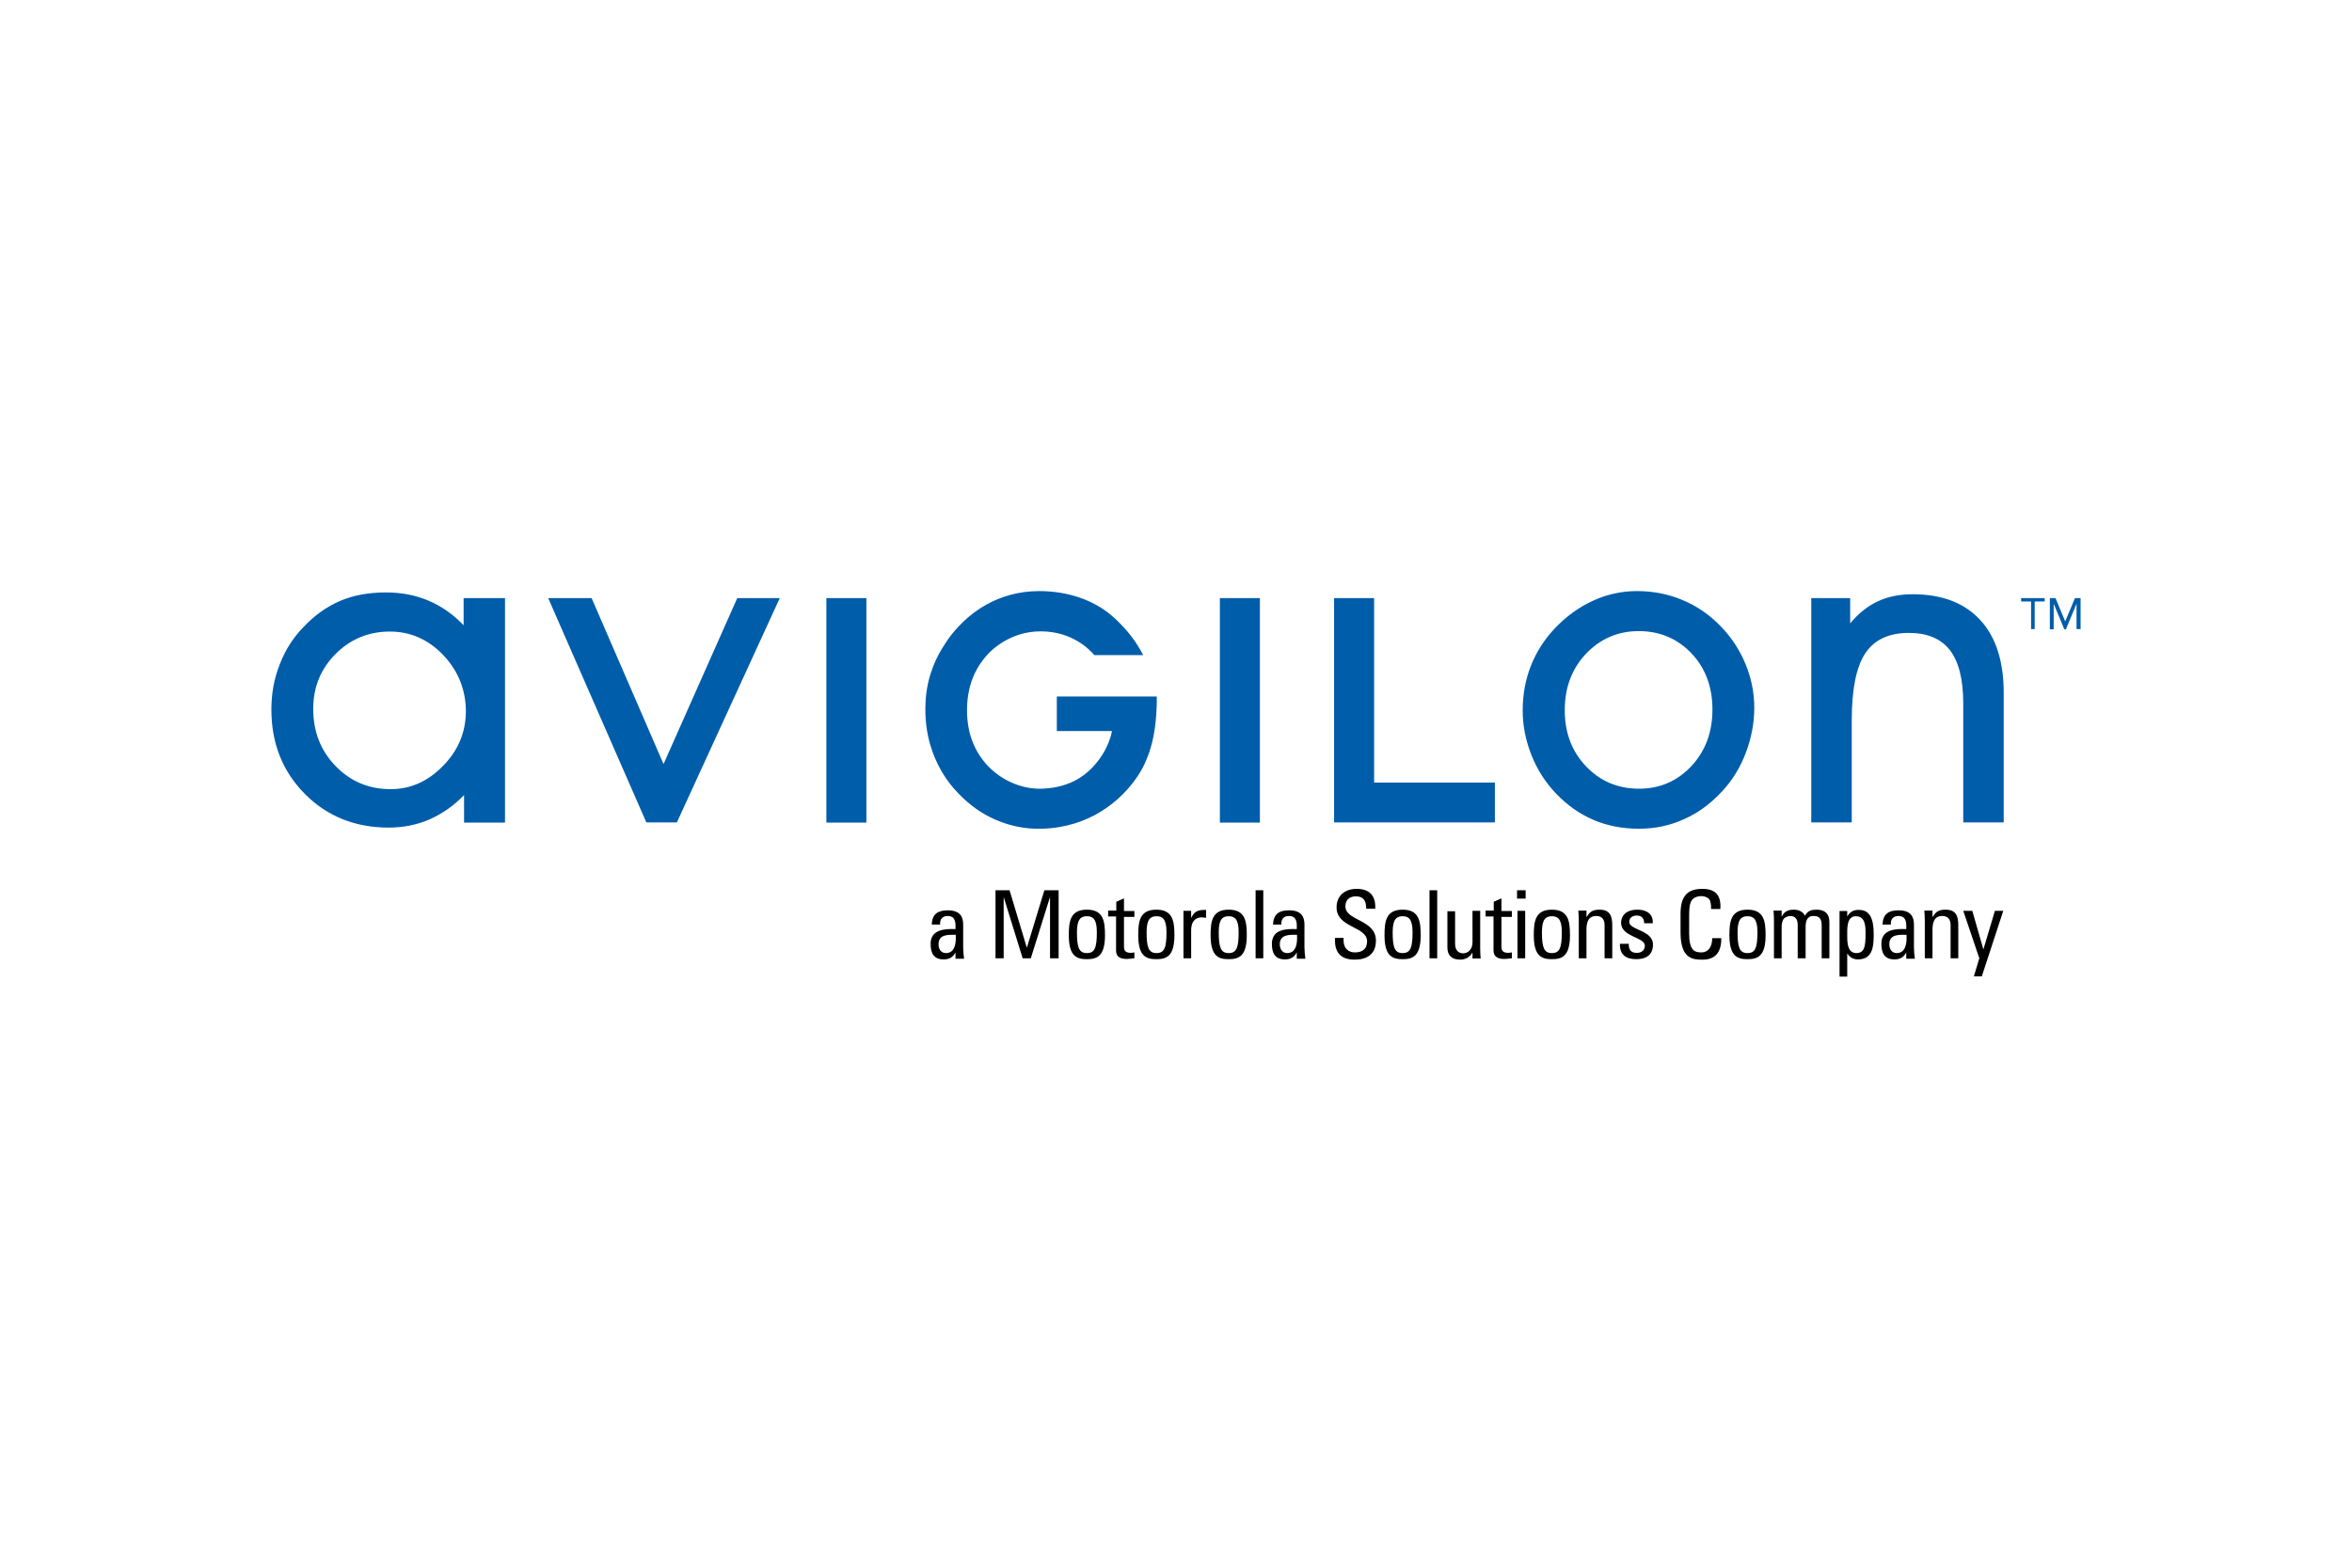
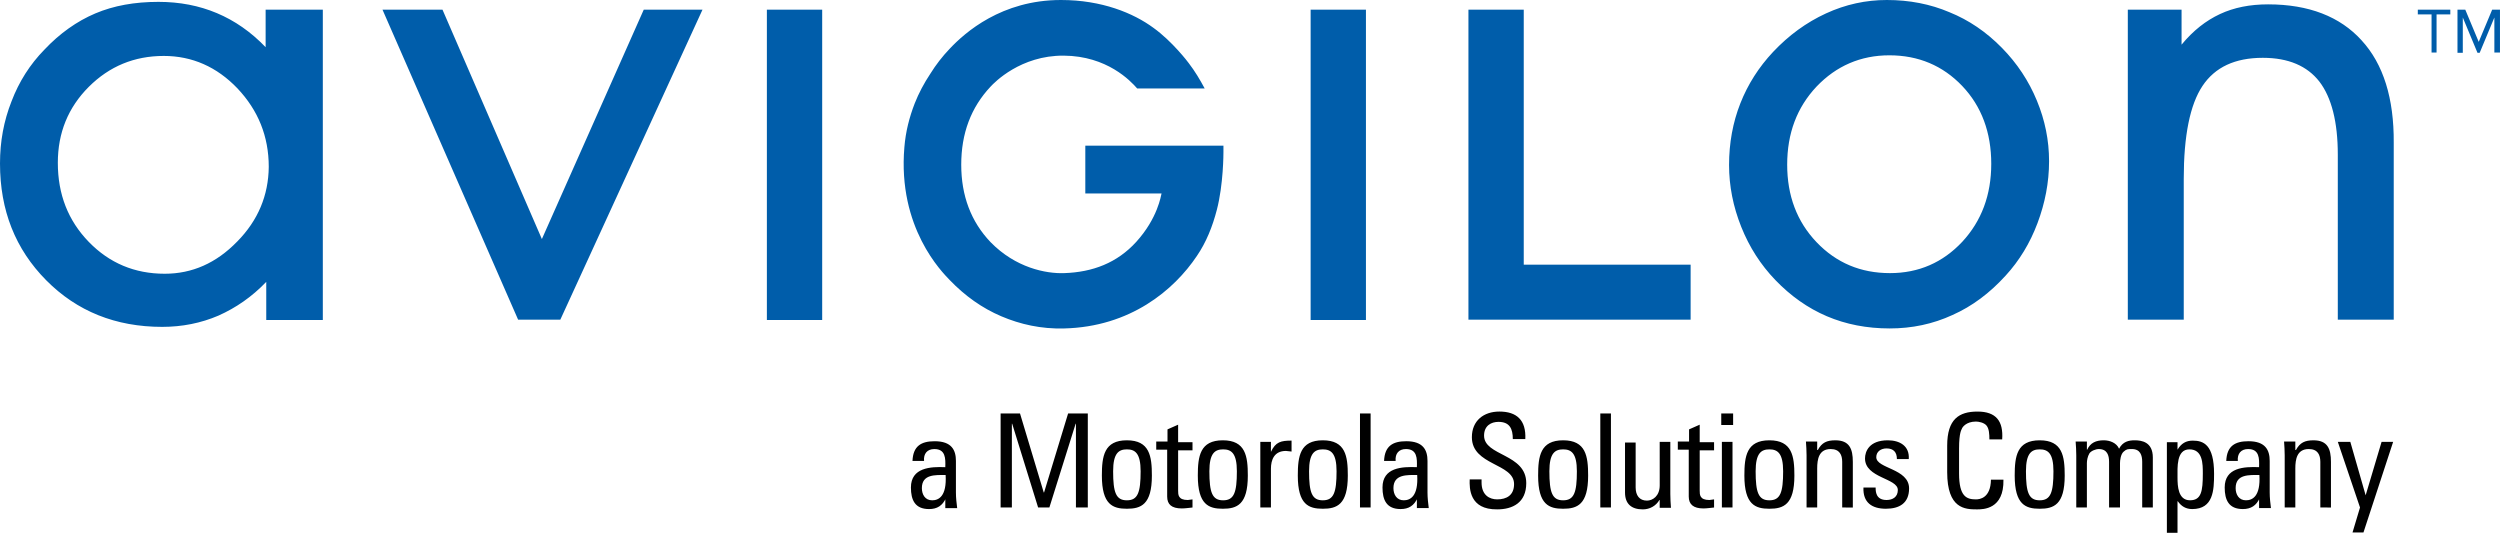
- <svg xmlns="http://www.w3.org/2000/svg" height="800" width="1200" viewBox="-31.75 -11.278 275.167 67.667">
+ <svg xmlns="http://www.w3.org/2000/svg" height="45.111" width="211.667" viewBox="0 0 211.667 45.111">
  <path d="M22.49 3.995c-1.244-1.296-2.619-2.249-4.128-2.884-1.508-.635-3.149-.953-4.948-.953-2.011 0-3.784.318-5.345.979S5.053 2.831 3.757 4.207C2.54 5.45 1.614 6.906.979 8.572.318 10.239 0 11.986 0 13.838c0 3.969 1.296 7.25 3.916 9.895 2.593 2.619 5.874 3.942 9.816 3.942 1.693 0 3.281-.318 4.763-.953 1.482-.661 2.831-1.587 4.048-2.857v3.228h4.789V.82h-4.842zm-2.408 16.457c-1.773 1.826-3.81 2.725-6.138 2.725-2.54 0-4.683-.9-6.429-2.699-1.746-1.799-2.619-4.022-2.619-6.694 0-2.54.873-4.683 2.619-6.429 1.746-1.746 3.863-2.619 6.35-2.619 2.408 0 4.498.926 6.244 2.752 1.746 1.852 2.646 4.048 2.646 6.641-.026 2.408-.9 4.524-2.672 6.324zm25.797-.212L37.465.82h-5.08l11.483 26.247h3.572L59.478.82h-4.974zm19.05 6.853h4.683V.82h-4.683zm46.038 0h4.683V.82h-4.683zM129.011.82h-4.683v26.247h18.812v-4.657h-14.129zm40.481 3.228c-1.323-1.349-2.805-2.355-4.445-3.016C163.433.344 161.66 0 159.755 0c-1.773 0-3.493.37-5.159 1.138-1.667.767-3.148 1.852-4.471 3.254-1.217 1.296-2.143 2.752-2.778 4.366-.635 1.614-.953 3.36-.953 5.212 0 1.773.344 3.519 1.032 5.239.688 1.72 1.64 3.201 2.884 4.498 1.296 1.349 2.752 2.381 4.366 3.069 1.614.688 3.387 1.032 5.318 1.032 1.879 0 3.651-.37 5.318-1.138 1.667-.741 3.148-1.852 4.498-3.334 1.164-1.27 2.064-2.752 2.699-4.445.635-1.693.979-3.439.979-5.239 0-1.773-.344-3.466-1.032-5.133-.688-1.667-1.667-3.148-2.963-4.471zm-3.36 16.43c-1.64 1.746-3.678 2.646-6.112 2.646-2.487 0-4.551-.873-6.218-2.619-1.667-1.746-2.487-3.942-2.487-6.562 0-2.646.82-4.842 2.487-6.614 1.667-1.746 3.731-2.646 6.165-2.646 2.461 0 4.524.873 6.165 2.593 1.64 1.72 2.461 3.942 2.461 6.588 0 2.646-.82 4.842-2.461 6.615zm33.814-17.066c-1.826-2.011-4.471-3.043-7.911-3.043-1.535 0-2.884.265-4.075.82-1.191.556-2.275 1.402-3.254 2.593V.82h-4.551v26.247h4.736V15.134c0-3.651.529-6.271 1.587-7.858 1.058-1.587 2.752-2.381 5.106-2.381 2.17 0 3.757.688 4.789 2.011 1.032 1.349 1.561 3.413 1.561 6.191v13.97h4.736V12.091c.026-3.757-.873-6.668-2.725-8.678zM91.863 16.378h6.482c-.053.185-.318 2.09-2.143 4.101-1.614 1.773-3.678 2.567-6.112 2.646-1.535.053-4.101-.45-6.218-2.619-1.667-1.746-2.487-3.942-2.487-6.562 0-2.646.82-4.842 2.487-6.614.318-.344 2.54-2.646 6.191-2.619 3.678.026 5.662 2.143 6.218 2.778h5.715c-.397-.741-.82-1.455-1.349-2.143-.053-.079-1.402-1.852-2.99-2.99C95.964 1.111 93.292 0 89.826 0c-5.027 0-8.123 2.752-9.419 4.128a12.913 12.913 0 00-1.64 2.117c-.529.794-.979 1.64-1.323 2.514-.45 1.164-.767 2.381-.873 3.704-.582 6.826 3.201 10.583 3.836 11.245 1.296 1.349 2.752 2.381 4.366 3.069 1.614.688 3.387 1.085 5.318 1.032 5.609-.132 9.313-3.254 11.245-6.138.794-1.164 1.323-2.487 1.693-3.916.556-2.143.556-4.763.556-4.868v-.556H91.89v4.048zm114.009-11.906V1.217h-1.164V.82h2.752v.397h-1.164V4.445h-.423zm5.318 0V1.482l-1.244 2.99h-.185l-1.244-2.99v2.99h-.45V.82h.661l1.138 2.725 1.138-2.725h.661V4.445h-.476z" fill="#005daa" />
  <path d="M80.089 42.175c-.291.635-.741.926-1.429.926-1.191 0-1.535-.767-1.535-1.826 0-1.693 1.667-1.773 2.91-1.72.026-.741.026-1.535-.926-1.535-.609 0-.926.397-.873 1.005h-.979c.053-1.244.714-1.667 1.879-1.667 1.429 0 1.799.741 1.799 1.667v2.672c0 .45.053.9.106 1.323h-1.005v-.847zm-2.037-.847c0 .529.265 1.032.873 1.032.556 0 1.244-.344 1.138-2.143-.873 0-2.011-.079-2.011 1.111zm7.62 1.64h-.953v-7.964H86.36l2.011 6.694h.026l2.037-6.694h1.667v7.964H91.096v-7.091h-.026l-2.223 7.091h-.953l-2.196-7.091h-.026zm7.62-2.699c0-1.64.185-2.99 2.117-2.99 1.931 0 2.117 1.349 2.117 2.99 0 2.461-.926 2.805-2.117 2.805-1.191 0-2.117-.344-2.117-2.805zm3.281-.37c0-1.535-.476-1.852-1.164-1.852-.688 0-1.164.318-1.164 1.852 0 1.799.238 2.461 1.164 2.461.926 0 1.164-.661 1.164-2.461zm2.275-2.487v-1.058l.9-.397v1.482h1.217v.688h-1.217v3.413c0 .344 0 .794.82.794.053 0 .212-.026.397-.053v.688c-.291.026-.609.079-.9.079-.873 0-1.244-.344-1.244-1.005v-3.969h-.926v-.688h.952zm2.567 2.857c0-1.64.185-2.99 2.117-2.99 1.931 0 2.117 1.349 2.117 2.99 0 2.461-.926 2.805-2.117 2.805-1.191 0-2.117-.344-2.117-2.805zm3.307-.37c0-1.535-.476-1.852-1.164-1.852s-1.164.318-1.164 1.852c0 1.799.238 2.461 1.164 2.461.926 0 1.164-.661 1.164-2.461zm2.884-1.641c.397-.847.847-.953 1.746-.953v.926c-.079 0-.159-.026-.238-.026-.079 0-.159-.026-.238-.026-1.005 0-1.27.767-1.27 1.508v3.281h-.899v-5.556h.899zm2.275 2.011c0-1.64.185-2.99 2.117-2.99 1.931 0 2.117 1.349 2.117 2.99 0 2.461-.926 2.805-2.117 2.805-1.191 0-2.117-.344-2.117-2.805zm3.281-.37c0-1.535-.476-1.852-1.164-1.852s-1.164.318-1.164 1.852c0 1.799.238 2.461 1.164 2.461.926 0 1.164-.661 1.164-2.461zm2.884 3.069h-.9v-7.964h.899zm3.969-.794c-.291.635-.741.926-1.429.926-1.191 0-1.534-.767-1.534-1.826 0-1.693 1.64-1.773 2.91-1.72.026-.741.026-1.535-.926-1.535-.609 0-.926.397-.873 1.005h-.979c.053-1.244.714-1.667 1.879-1.667 1.429 0 1.799.741 1.799 1.667v2.672c0 .45.053.9.106 1.323h-1.005v-.847zm-2.037-.847c0 .529.265 1.032.873 1.032.556 0 1.244-.344 1.138-2.143-.847 0-2.011-.079-2.011 1.111zm7.461-.714v.238c0 1.085.688 1.429 1.323 1.429.794 0 1.429-.344 1.429-1.296 0-1.773-3.572-1.561-3.572-3.969 0-1.402 1.006-2.17 2.328-2.17 1.455 0 2.275.714 2.196 2.328h-1.058c0-.873-.265-1.455-1.217-1.455-.609 0-1.217.318-1.217 1.164 0 1.746 3.572 1.508 3.572 4.022 0 1.667-1.164 2.223-2.461 2.223-2.355.026-2.355-1.773-2.328-2.54h1.006zm4.789-.344c0-1.64.185-2.99 2.117-2.99 1.931 0 2.117 1.349 2.117 2.99 0 2.461-.926 2.805-2.117 2.805-1.191 0-2.117-.344-2.117-2.805zm3.281-.37c0-1.535-.476-1.852-1.164-1.852-.688 0-1.164.318-1.164 1.852 0 1.799.238 2.461 1.164 2.461.926 0 1.164-.661 1.164-2.461zm2.884 3.069h-.9v-7.964h.9zm4.128-5.556h.9v4.418c0 .397.026.767.053 1.164h-.953v-.661h-.026c-.291.503-.82.794-1.402.794-.979 0-1.508-.476-1.508-1.429V37.465h.9v3.81c0 .661.318 1.111.953 1.111.476 0 1.085-.37 1.085-1.296zm2.487 0v-1.058l.9-.397v1.482h1.217v.688h-1.217v3.413c0 .344 0 .794.82.794.053 0 .212-.026.397-.053v.688c-.291.026-.609.079-.9.079-.847 0-1.244-.344-1.244-1.005v-3.969h-.926v-.688h.953zm2.725-2.408h1.005v.979h-1.005zm.953 7.964h-.9V37.412h.9zm1.005-2.699c0-1.64.185-2.99 2.117-2.99 1.931 0 2.117 1.349 2.117 2.99 0 2.461-.926 2.805-2.117 2.805-1.191 0-2.117-.344-2.117-2.805zm3.281-.37c0-1.535-.476-1.852-1.164-1.852-.688 0-1.164.318-1.164 1.852 0 1.799.238 2.461 1.164 2.461.926 0 1.164-.661 1.164-2.461zm5.001 3.069v-3.863c0-.582-.212-1.085-.979-1.085-1.005 0-1.138.873-1.138 1.64v3.307h-.9v-4.418c0-.397-.026-.767-.053-1.164h.953V38.1h.053c.344-.635.767-.82 1.482-.82 1.191 0 1.482.714 1.482 1.826v3.863zm3.704.106c-1.191 0-1.958-.529-1.905-1.799h1.032c0 .318 0 1.058.926 1.058.529 0 .953-.265.953-.847 0-1.006-2.778-1.006-2.778-2.672 0-.582.344-1.535 1.931-1.535 1.005 0 1.852.476 1.773 1.587h-1.005c0-.582-.291-.9-.873-.9-.476 0-.873.265-.873.741 0 .979 2.778.953 2.778 2.646 0 1.27-.847 1.72-1.958 1.72zm8.758-5.874c0-.45-.026-.9-.238-1.164-.212-.265-.688-.344-.9-.344-.847 0-1.164.503-1.191.609-.026.079-.238.291-.238 1.667v2.117c0 1.958.635 2.196 1.429 2.196.318 0 1.244-.106 1.27-1.667h1.058c.053 2.514-1.72 2.514-2.249 2.514-1.005 0-2.514-.053-2.514-3.149v-2.249c0-2.249 1.005-2.884 2.566-2.884 1.587 0 2.196.82 2.09 2.355zm2.143 3.069c0-1.64.185-2.99 2.117-2.99 1.931 0 2.117 1.349 2.117 2.99 0 2.461-.926 2.805-2.117 2.805-1.191 0-2.117-.344-2.117-2.805zm3.281-.37c0-1.535-.476-1.852-1.164-1.852-.688 0-1.164.318-1.164 1.852 0 1.799.238 2.461 1.164 2.461.926 0 1.164-.661 1.164-2.461zm4.71 3.069v-3.863c0-.556-.159-1.085-.873-1.085-.265 0-.661.159-.794.37-.159.265-.212.609-.212.82v3.757h-.899v-4.418c0-.397-.026-.767-.053-1.164h.953v.688h.026c.265-.582.741-.794 1.402-.794.503 0 1.085.212 1.296.714.318-.609.82-.714 1.323-.714.582 0 1.535.132 1.535 1.455v4.233h-.9v-3.863c0-.556-.159-1.085-.873-1.085-.344 0-.45 0-.688.212-.265.212-.318.767-.318.979v3.757zm5.794-4.895c.318-.529.714-.767 1.296-.767.9 0 1.799.344 1.799 2.805 0 1.376-.053 2.99-1.852 2.99-.529 0-.926-.238-1.217-.661h-.026v2.672h-.9v-7.673h.9zm2.143 2.037c0-.847 0-2.064-1.138-2.064-1.111 0-1.005 1.535-1.005 2.381 0 .741.053 1.931 1.058 1.931.953 0 1.085-.767 1.085-2.249zm4.816 2.064c-.291.635-.741.926-1.429.926-1.191 0-1.535-.767-1.535-1.826 0-1.693 1.64-1.773 2.91-1.72.026-.741.026-1.535-.926-1.535-.609 0-.926.397-.873 1.005h-.979c.053-1.244.714-1.667 1.879-1.667 1.429 0 1.799.741 1.799 1.667v2.672c0 .45.053.9.106 1.323h-1.005v-.847zm-2.037-.847c0 .529.265 1.032.873 1.032.556 0 1.244-.344 1.138-2.143-.873 0-2.011-.079-2.011 1.111zm7.17 1.64v-3.863c0-.582-.212-1.085-.979-1.085-1.005 0-1.138.873-1.138 1.64v3.307h-.9v-4.418c0-.397-.026-.767-.053-1.164h.953V38.1h.053c.344-.635.767-.82 1.482-.82 1.191 0 1.482.714 1.482 1.826v3.863zm3.837-1.032l1.349-4.524h.979l-2.514 7.673h-.926l.635-2.117-1.879-5.556h1.058z" />
</svg>
